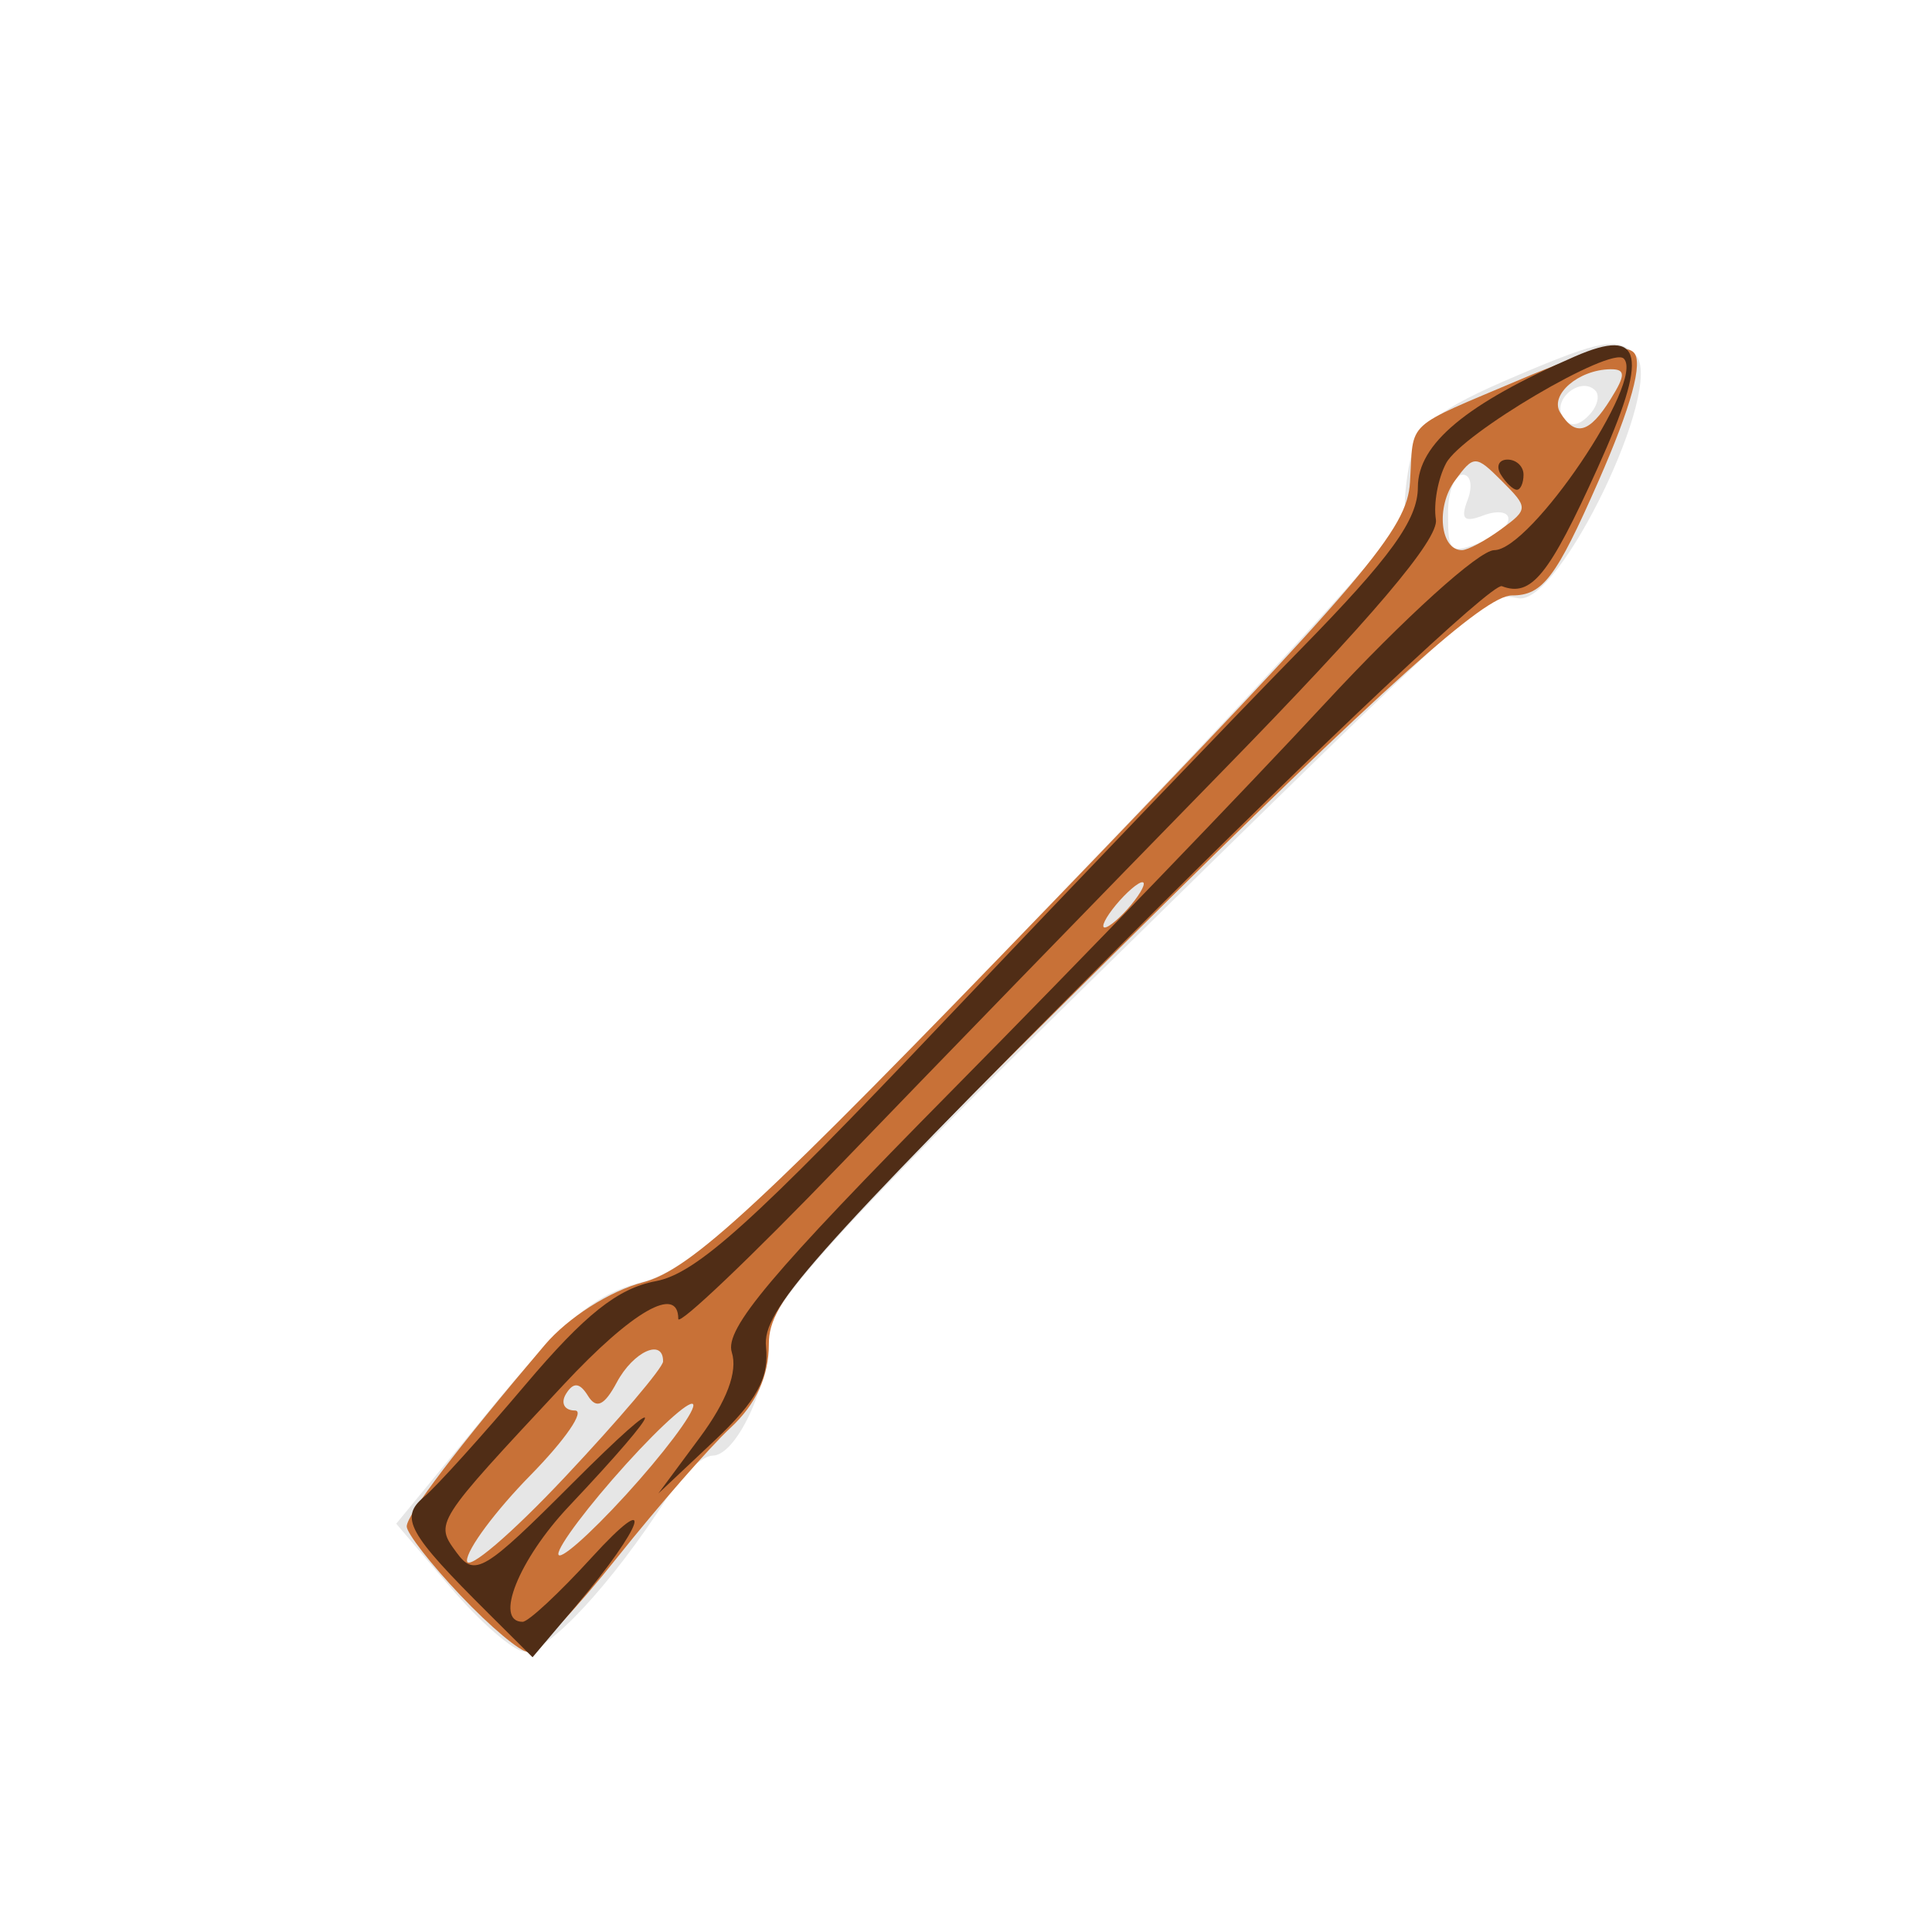
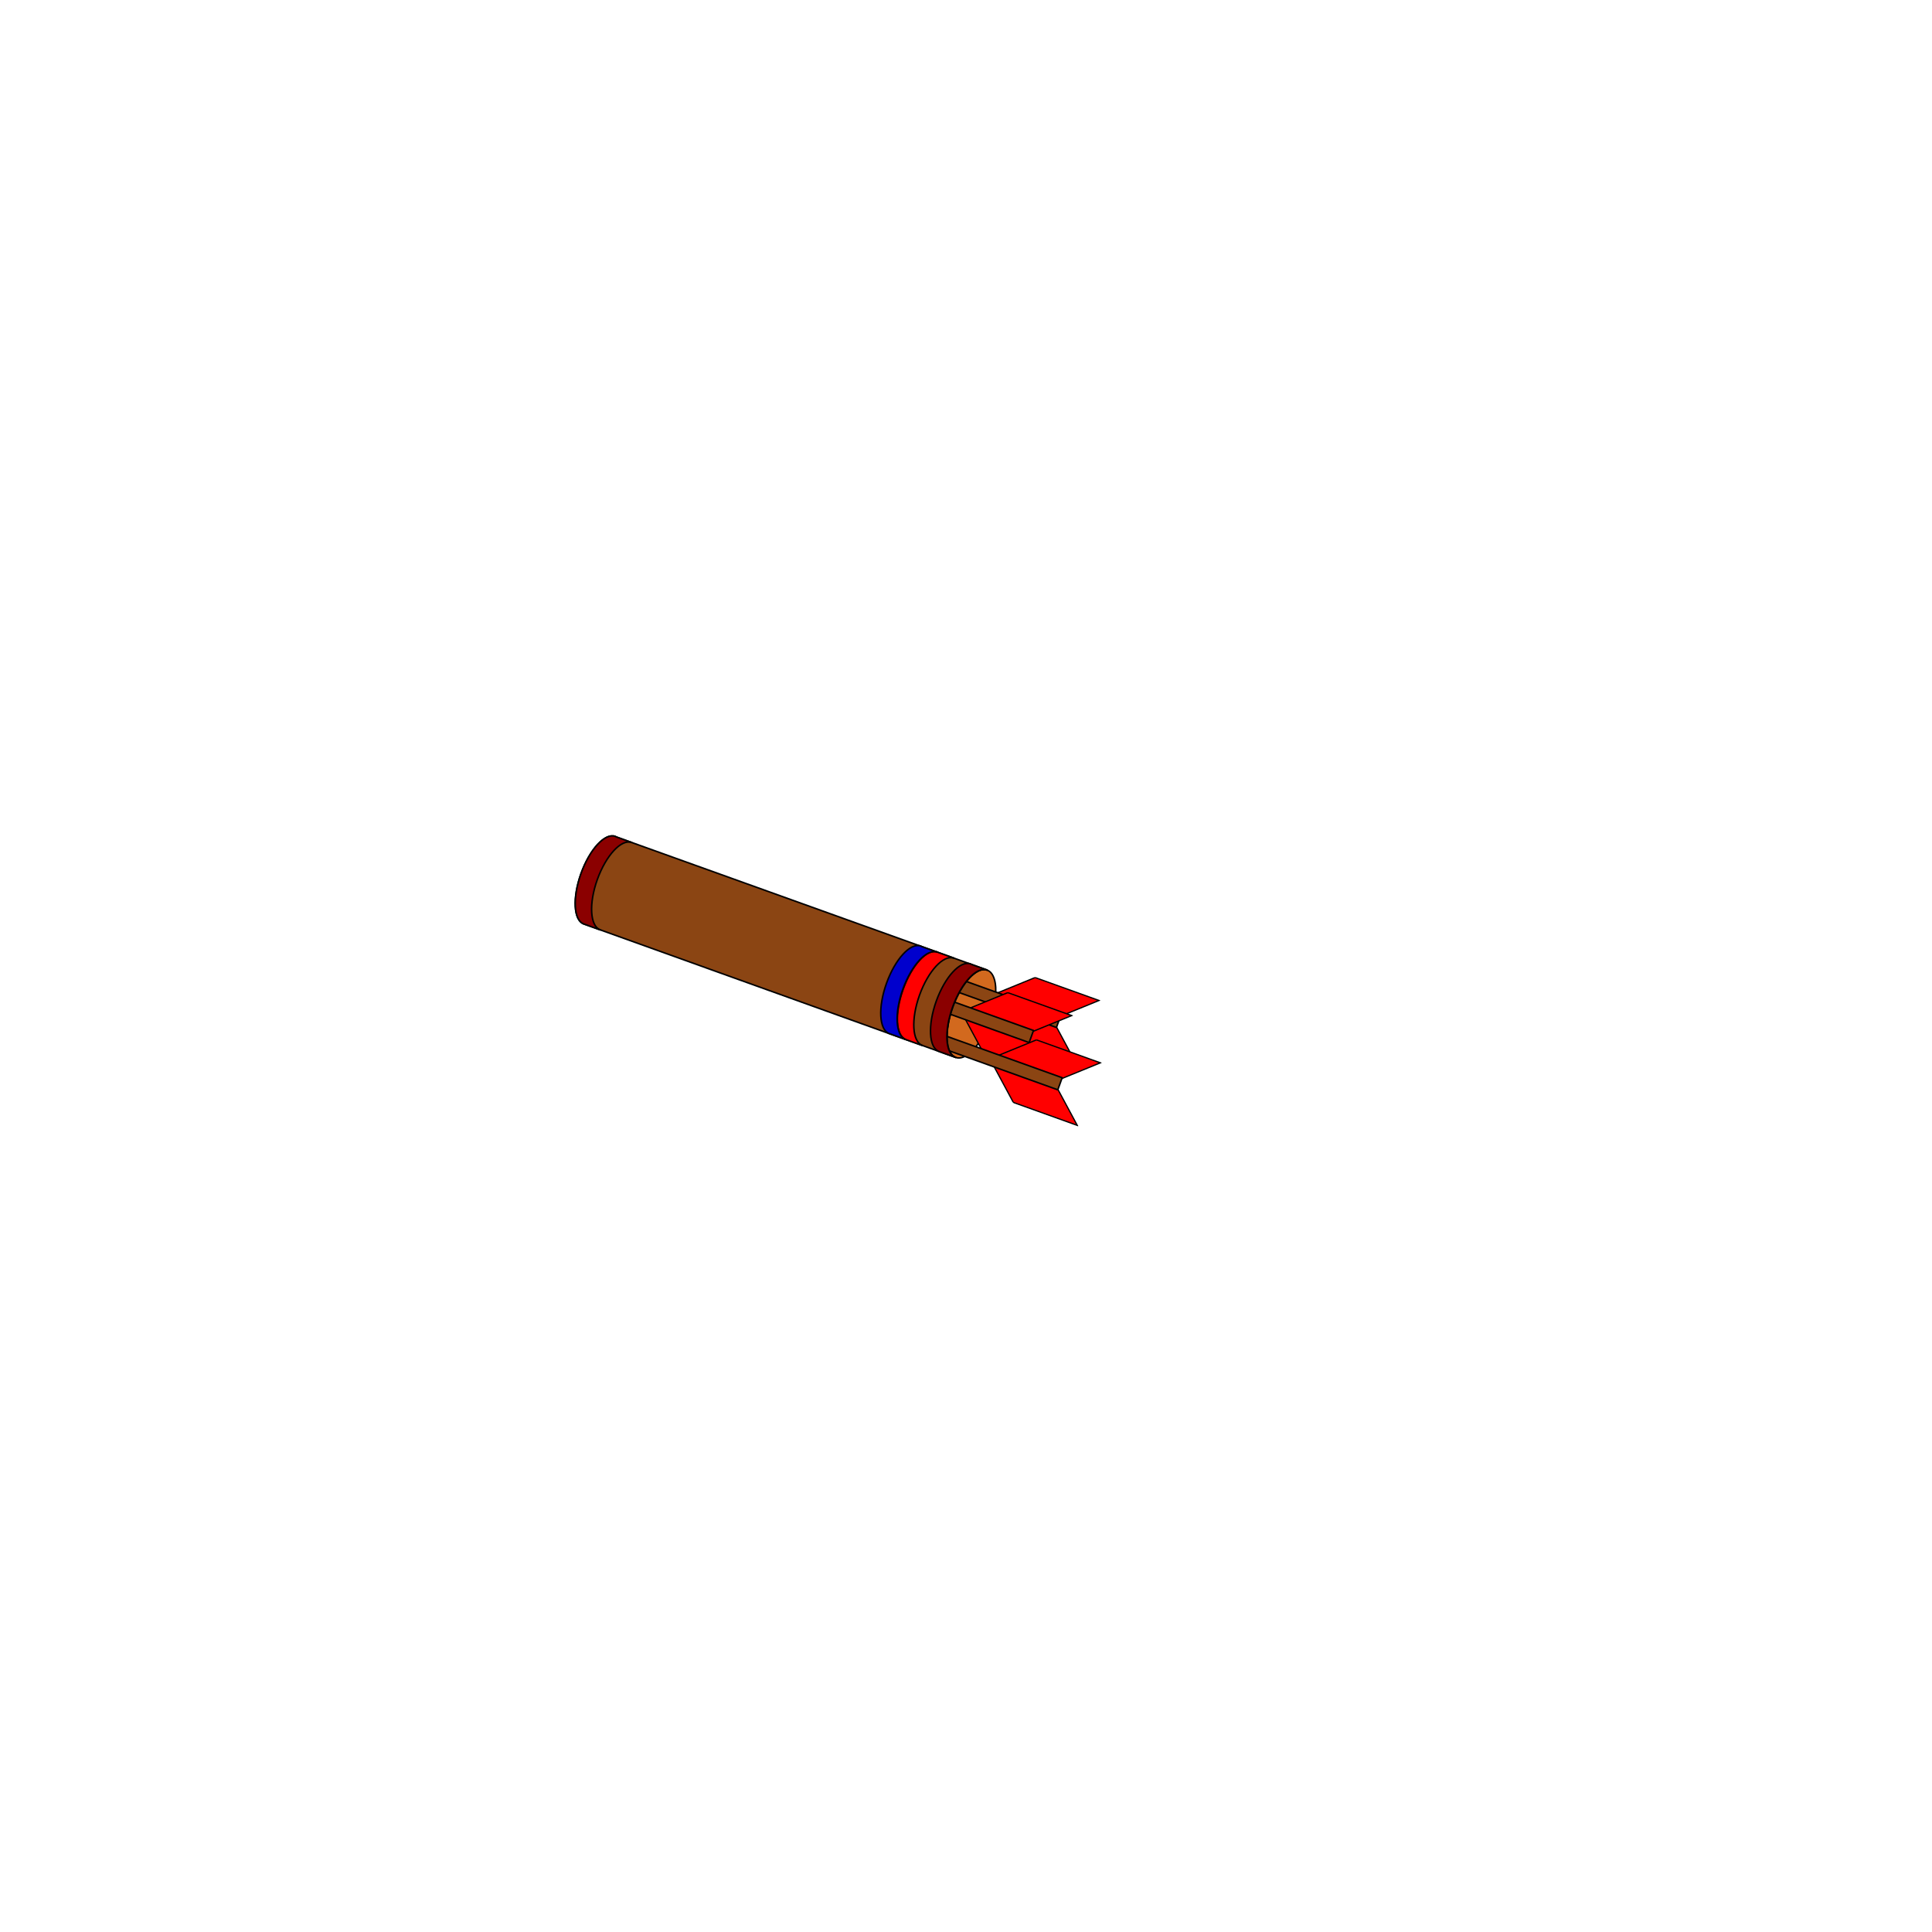
<svg xmlns="http://www.w3.org/2000/svg" width="128" height="128" id="svg3253" version="1.1">
  <defs id="defs3255" />
  <g id="layer1" transform="translate(0,-924.3622)">
-     <g id="arrow" transform="translate(100.9376,150.4491)">
-       <path style="fill:#e6e6e6;fill-opacity:1" d="M -71.093,879.079 -74.686,874.862 -68.522,867.362 C -63.582,861.352 -61.578,859.664 -58.429,858.862 -55.103,858.016 -50.893,854.118 -31,833.472 -18.075,820.057 -7.634,808.63 -7.798,808.078 -7.962,807.526 -7.822,805.829 -7.488,804.305 -6.991,802.044 -5.691,801.031 -0.395,798.78 5.182,796.41 6.278,796.223 7.434,797.443 9.386,799.503 2.39,814.014 -0.331,813.55 -2.504,813.179 -1.838,812.583 -28.75,838.983 -45.485,855.4 -50,860.374 -50,862.396 -50,865.733 -52.16,870.344 -53.727,870.354 -54.402,870.358 -55.748,871.6 -56.719,873.112 -60.411,878.864 -64.594,883.37 -66.202,883.329 -66.916,883.311 -69.117,881.399 -71.093,879.079 z M -2.582,809.755 C -1.712,809.421 -1,808.76 -1,808.287 -1,807.813 -1.753,807.714 -2.674,808.067 -3.942,808.554 -4.192,808.304 -3.705,807.036 -3.352,806.115 -3.499,805.362 -4.031,805.362 -4.564,805.362 -5,806.487 -5,807.862 -5,810.584 -4.915,810.651 -2.582,809.755 z M 4.75,799.779 C 3.797,798.826 1.886,800.369 2.597,801.518 3.019,802.201 3.578,802.184 4.296,801.466 4.885,800.877 5.089,800.118 4.75,799.779 z" id="path32676" />
-       <path style="fill:#c87137;fill-opacity:1" d="M -70.428,879.612 C -72.383,877.55 -73.987,875.494 -73.991,875.045 -74,874.266 -70.629,869.834 -64.84,863.014 -63.312,861.213 -60.546,859.451 -58.34,858.871 -55.153,858.034 -50.526,853.742 -31.117,833.615 -10.33,812.061 -7.71,808.978 -7.52,805.852 -7.267,801.686 -7.999,802.361 -0.091,799.003 4.103,797.222 6.658,796.62 7.301,797.263 7.943,797.905 7.134,800.858 4.96,805.803 2.15,812.2 1.269,813.362 -0.767,813.362 -2.565,813.362 -9.081,819.215 -26.586,836.553 -47.44,857.209 -50,860.095 -50,862.948 -50,865.092 -50.839,866.931 -52.536,868.507 -53.931,869.802 -57.313,873.675 -60.053,877.112 -62.792,880.55 -65.448,883.362 -65.954,883.362 -66.46,883.362 -68.473,881.675 -70.428,879.612 z M -57.007,864.112 C -56.992,862.552 -58.976,863.448 -60.072,865.497 -60.897,867.039 -61.428,867.287 -61.982,866.391 -62.528,865.508 -62.948,865.469 -63.434,866.255 -63.81,866.864 -63.548,867.362 -62.851,867.362 -62.154,867.362 -63.477,869.292 -65.792,871.65 -68.106,874.008 -70,876.554 -70,877.307 -70,878.06 -67.078,875.568 -63.507,871.769 -59.936,867.97 -57.011,864.525 -57.007,864.112 z M -55,867.022 C -55,866.453 -57.01,868.209 -59.467,870.925 -61.923,873.64 -63.938,876.312 -63.945,876.862 -63.951,877.412 -61.941,875.656 -59.478,872.96 -57.015,870.263 -55,867.592 -55,867.022 z M -26,833.862 C -25.315,833.037 -24.98,832.362 -25.255,832.362 -25.53,832.362 -26.315,833.037 -27,833.862 -27.685,834.687 -28.02,835.362 -27.745,835.362 -27.47,835.362 -26.685,834.687 -26,833.862 z M -1.498,808.984 C 0.323,807.653 0.325,807.545 -1.429,805.791 -3.172,804.048 -3.296,804.047 -4.553,805.766 -5.817,807.494 -5.524,810.362 -4.084,810.362 -3.698,810.362 -2.534,809.742 -1.498,808.984 z M 5.768,800.362 C 6.769,798.76 6.767,798.365 5.759,798.377 3.641,798.403 1.705,800.075 2.431,801.25 3.432,802.869 4.357,802.623 5.768,800.362 z" id="path32674" />
-       <path style="fill:#502d16;fill-opacity:1" d="M -68.594,880.786 C -73.927,875.481 -74.489,874.461 -72.837,873.081 -72.035,872.411 -69.011,869.064 -66.118,865.644 -62.192,861.004 -60.006,859.266 -57.5,858.796 -54.799,858.29 -51.055,854.913 -38.339,841.514 -29.647,832.356 -19.04,821.293 -14.768,816.93 -8.808,810.845 -7,808.346 -7,806.193 -7,803.329 -3.796,800.66 3.402,797.529 7.948,795.551 8.319,797.38 4.903,804.931 1.684,812.046 0.509,813.495 -1.436,812.748 -2.051,812.512 -13.336,823.136 -26.515,836.356 -47.357,857.265 -50.438,860.75 -50.188,863.133 -49.97,865.208 -50.802,866.722 -53.611,869.368 L -57.322,872.862 -54.578,869.16 C -52.781,866.734 -52.049,864.784 -52.454,863.506 -52.944,861.963 -49.872,858.312 -37.787,846.077 -29.379,837.565 -18.28,826.047 -13.122,820.481 -7.914,814.862 -2.942,810.362 -1.94,810.362 0.481,810.362 8.085,799.114 6.641,797.67 5.793,796.822 -4.074,802.631 -5.127,804.599 -5.669,805.612 -5.975,807.29 -5.806,808.329 -5.596,809.627 -10.031,814.853 -20,825.056 -27.975,833.217 -39.337,844.918 -45.25,851.058 -51.163,857.198 -56,861.803 -56,861.292 -56,859.026 -59.04,860.767 -63.581,865.633 -72.199,874.868 -72.144,874.782 -70.683,876.781 -69.491,878.411 -68.854,878.03 -63.041,872.211 -56.485,865.648 -56.632,866.703 -63.25,873.715 -66.57,877.233 -68.224,881.362 -66.312,881.362 -65.934,881.362 -63.88,879.45 -61.747,877.112 -57.416,872.364 -58.236,874.942 -62.757,880.286 L -65.654,883.71 -68.594,880.786 z M -1.5,805.362 C -1.84,804.812 -1.641,804.362 -1.059,804.362 -0.477,804.362 0,804.812 0,805.362 0,805.912 -0.198,806.362 -0.441,806.362 -0.684,806.362 -1.16,805.912 -1.5,805.362 z" id="path32672" />
+     <path style="fill:#d38d5f;stroke:#000000;stroke-width:1;stroke-linecap:butt;stroke-linejoin:miter;stroke-miterlimit:4;stroke-opacity:1;stroke-dasharray:none" d="M 200.283,1059.185 C 200.283,1059.185 194.867,1002.874 194.867,974.632 194.867,946.39 200.283,890.079 200.283,890.079 L 211.717,866.007 221.346,892.486 C 221.346,892.486 226.975,947.987 227.063,975.836 227.149,1003.27 221.948,1057.981 221.948,1057.981 z" id="bolt" />
+     <g id="arrow" transform="matrix(-0.03807874,0.1060966,-0.1060966,-0.03807874,108.6691,987.2987)" style="stroke:#000000;stroke-linecap:round;stroke-linejoin:round;display:inline">
+       <path id="path7776" transform="matrix(0.98445,0,0,1.0003,3.0123,-8.4837)" d="M 195.38,365.73 A 27.692,11.538 0 1 1 140,365.73 27.692,11.538 0 1 1 195.38,365.73 z" style="fill:#d2691e;stroke-width:0.9" />
+       <g id="g7766" transform="translate(-203.44,60.273)">
+         <rect id="rect7760" transform="matrix(0.66873,0.7435,0,1,0,0)" height="39.918" width="29.56" y="-147.64" x="506.71" style="fill:#ff0000;stroke-width:1.12" />
+         <rect id="rect7762" transform="matrix(-0.66873,0.7435,0,1,0,0)" height="39.918" width="29.56" y="649.78" x="-565.32" style="fill:#ff0000;stroke-width:1.12" />
+         <rect id="rect7764" height="88.129" width="7.554" y="247.28" x="354.68" style="fill:#8b4513;stroke-width:0.9" />
+       </g>
+       <g id="g7782" transform="translate(-189.67,72.372)">
+         <rect id="rect7784" transform="matrix(0.66873,0.7435,0,1,0,0)" height="39.918" width="29.56" y="-147.64" x="506.71" style="fill:#ff0000;stroke-width:1.12" />
+         <rect id="rect7786" transform="matrix(-0.66873,0.7435,0,1,0,0)" height="39.918" width="29.56" y="649.78" x="-565.32" style="fill:#ff0000;stroke-width:1.12" />
+         <rect id="rect7788" height="88.129" width="7.554" y="247.28" x="354.68" style="fill:#8b4513;stroke-width:0.9" />
+       </g>
+       <g id="g7790" transform="translate(-169.23,47.132)">
+         <rect id="rect7792" transform="matrix(0.66873,0.7435,0,1,0,0)" height="39.918" width="29.56" y="-147.64" x="506.71" style="fill:#ff0000;stroke-width:1.12" />
+         <rect id="rect7794" transform="matrix(-0.66873,0.7435,0,1,0,0)" height="39.918" width="29.56" y="649.78" x="-565.32" style="fill:#ff0000;stroke-width:1.12" />
+         <rect id="rect7796" height="88.129" width="7.554" y="247.28" x="354.68" style="fill:#8b4513;stroke-width:0.9" />
+       </g>
+       <path id="rect7771" d="M 140.78,357.28 V 588.81 C 140.74,589.07 140.69,589.33 140.69,589.59 140.69,595.96 152.94,601.13 168.03,601.12 183.12,601.12 195.38,595.96 195.38,589.59 V 357.28 H 195.34 V 357.34 C 195.34,363.71 183.14,368.91 168.09,368.91 153.05,368.91 140.84,363.71 140.84,357.34 V 357.28 H 140.78 z" style="fill:#8b4513;stroke-width:0.9" />
+       <path id="path7798" d="M 140.78,579.28 V 588.81 C 140.74,589.07 140.69,589.33 140.69,589.59 140.69,595.96 152.94,601.13 168.03,601.12 183.12,601.12 195.38,595.96 195.38,589.59 V 579.28 H 195.34 V 579.34 C 195.34,585.71 183.14,590.91 168.09,590.91 153.05,590.91 140.84,585.71 140.84,579.34 V 579.28 H 140.78 z" style="fill:#8b0000;stroke-width:0.9" />
+       <path id="path7800" d="M 140.78,357.43 V 366.96 C 140.74,367.22 140.69,367.48 140.69,367.74 140.69,374.11 152.94,379.27 168.03,379.27 183.12,379.27 195.38,374.11 195.38,367.74 V 357.43 H 195.34 V 357.49 C 195.34,363.86 183.14,369.05 168.09,369.05 153.05,369.05 140.84,363.86 140.84,357.49 V 357.43 H 140.78 z" style="fill:#8b0000;stroke-width:0.9" />
+       <path id="path7802" d="M 140.78,378.09 V 387.63 C 140.74,387.88 140.69,388.14 140.69,388.41 140.69,394.78 152.94,399.94 168.03,399.94 183.12,399.94 195.38,394.78 195.38,388.41 V 378.09 H 195.34 V 378.16 C 195.34,384.53 183.14,389.72 168.09,389.72 153.05,389.72 140.84,384.53 140.84,378.16 V 378.09 H 140.78 z" style="fill:#ff0000;stroke-width:0.9" />
+       <path id="path7804" d="M 140.78,388.49 V 398.02 C 140.74,398.28 140.69,398.54 140.69,398.8 140.69,405.18 152.94,410.34 168.03,410.34 183.12,410.34 195.38,405.18 195.38,398.8 V 388.49 H 195.34 V 388.55 C 195.34,394.93 183.14,400.12 168.09,400.12 153.05,400.12 140.84,394.93 140.84,388.55 V 388.49 H 140.78 z" style="fill:#0000cd;stroke-width:0.9" />
    </g>
-     <path style="fill:#d38d5f;stroke:#000000;stroke-width:1;stroke-linecap:butt;stroke-linejoin:miter;stroke-miterlimit:4;stroke-opacity:1;stroke-dasharray:none" d="M 200.283,1059.185 C 200.283,1059.185 194.867,1002.874 194.867,974.632 194.867,946.39 200.283,890.079 200.283,890.079 L 211.717,866.007 221.346,892.486 C 221.346,892.486 226.975,947.987 227.063,975.836 227.149,1003.27 221.948,1057.981 221.948,1057.981 z" id="bolt" />
+     <g id="arrow-1" transform="matrix(0.07665946,-0.0826426,0.0826426,0.07665946,108.571,927.0954)" style="stroke:#000000;stroke-linecap:round;stroke-linejoin:round;display:inline">
+       <path id="path7776-0" transform="matrix(0.98445,0,0,1.0003,3.0123,-8.4837)" d="M 195.38,365.73 A 27.692,11.538 0 1 1 140,365.73 27.692,11.538 0 1 1 195.38,365.73 z" style="fill:#d2691e;stroke-width:0.9" />
+       <g id="g7766-0" transform="translate(-203.44,60.273)">
+         <rect id="rect7760-6" transform="matrix(0.66873,0.7435,0,1,0,0)" height="39.918" width="29.56" y="-147.64" x="506.71" style="fill:#ff0000;stroke-width:1.12" />
+         <rect id="rect7762-3" transform="matrix(-0.66873,0.7435,0,1,0,0)" height="39.918" width="29.56" y="649.78" x="-565.32" style="fill:#ff0000;stroke-width:1.12" />
+         <rect id="rect7764-4" height="88.129" width="7.554" y="247.28" x="354.68" style="fill:#8b4513;stroke-width:0.9" />
+       </g>
+       <g id="g7782-8" transform="translate(-189.67,72.372)">
+         <rect id="rect7784-4" transform="matrix(0.66873,0.7435,0,1,0,0)" height="39.918" width="29.56" y="-147.64" x="506.71" style="fill:#ff0000;stroke-width:1.12" />
+         <rect id="rect7786-0" transform="matrix(-0.66873,0.7435,0,1,0,0)" height="39.918" width="29.56" y="649.78" x="-565.32" style="fill:#ff0000;stroke-width:1.12" />
+         <rect id="rect7788-9" height="88.129" width="7.554" y="247.28" x="354.68" style="fill:#8b4513;stroke-width:0.9" />
+       </g>
+       <g id="g7790-2" transform="translate(-169.23,47.132)">
+         <rect id="rect7792-5" transform="matrix(0.66873,0.7435,0,1,0,0)" height="39.918" width="29.56" y="-147.64" x="506.71" style="fill:#ff0000;stroke-width:1.12" />
+         <rect id="rect7794-7" transform="matrix(-0.66873,0.7435,0,1,0,0)" height="39.918" width="29.56" y="649.78" x="-565.32" style="fill:#ff0000;stroke-width:1.12" />
+         <rect id="rect7796-2" height="88.129" width="7.554" y="247.28" x="354.68" style="fill:#8b4513;stroke-width:0.9" />
+       </g>
+       <path id="rect7771-6" d="M 140.78,357.28 V 588.81 C 140.74,589.07 140.69,589.33 140.69,589.59 140.69,595.96 152.94,601.13 168.03,601.12 183.12,601.12 195.38,595.96 195.38,589.59 V 357.28 H 195.34 V 357.34 C 195.34,363.71 183.14,368.91 168.09,368.91 153.05,368.91 140.84,363.71 140.84,357.34 V 357.28 H 140.78 z" style="fill:#8b4513;stroke-width:0.9" />
+       <path id="path7798-8" d="M 140.78,579.28 V 588.81 C 140.74,589.07 140.69,589.33 140.69,589.59 140.69,595.96 152.94,601.13 168.03,601.12 183.12,601.12 195.38,595.96 195.38,589.59 V 579.28 H 195.34 V 579.34 C 195.34,585.71 183.14,590.91 168.09,590.91 153.05,590.91 140.84,585.71 140.84,579.34 V 579.28 H 140.78 z" style="fill:#8b0000;stroke-width:0.9" />
+       <path id="path7800-9" d="M 140.78,357.43 V 366.96 C 140.74,367.22 140.69,367.48 140.69,367.74 140.69,374.11 152.94,379.27 168.03,379.27 183.12,379.27 195.38,374.11 195.38,367.74 V 357.43 H 195.34 V 357.49 C 195.34,363.86 183.14,369.05 168.09,369.05 153.05,369.05 140.84,363.86 140.84,357.49 V 357.43 H 140.78 z" style="fill:#8b0000;stroke-width:0.9" />
+       <path id="path7802-0" d="M 140.78,378.09 V 387.63 C 140.74,387.88 140.69,388.14 140.69,388.41 140.69,394.78 152.94,399.94 168.03,399.94 183.12,399.94 195.38,394.78 195.38,388.41 V 378.09 H 195.34 V 378.16 C 195.34,384.53 183.14,389.72 168.09,389.72 153.05,389.72 140.84,384.53 140.84,378.16 V 378.09 H 140.78 z" style="fill:#ff0000;stroke-width:0.9" />
+       <path id="path7804-9" d="M 140.78,388.49 V 398.02 C 140.74,398.28 140.69,398.54 140.69,398.8 140.69,405.18 152.94,410.34 168.03,410.34 183.12,410.34 195.38,405.18 195.38,398.8 V 388.49 H 195.34 V 388.55 C 195.34,394.93 183.14,400.12 168.09,400.12 153.05,400.12 140.84,394.93 140.84,388.55 V 388.49 H 140.78 z" style="fill:#0000cd;stroke-width:0.9" />
+     </g>
  </g>
</svg>
